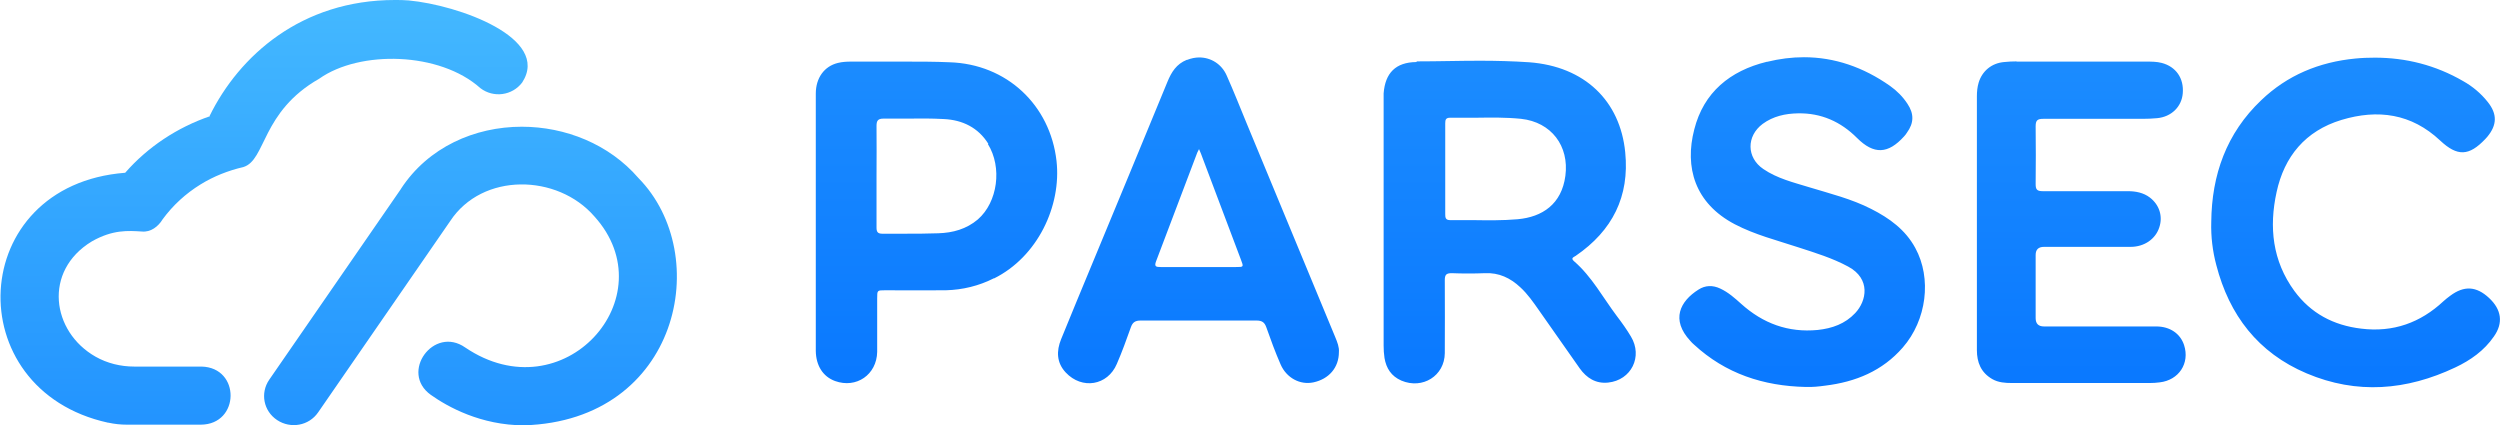
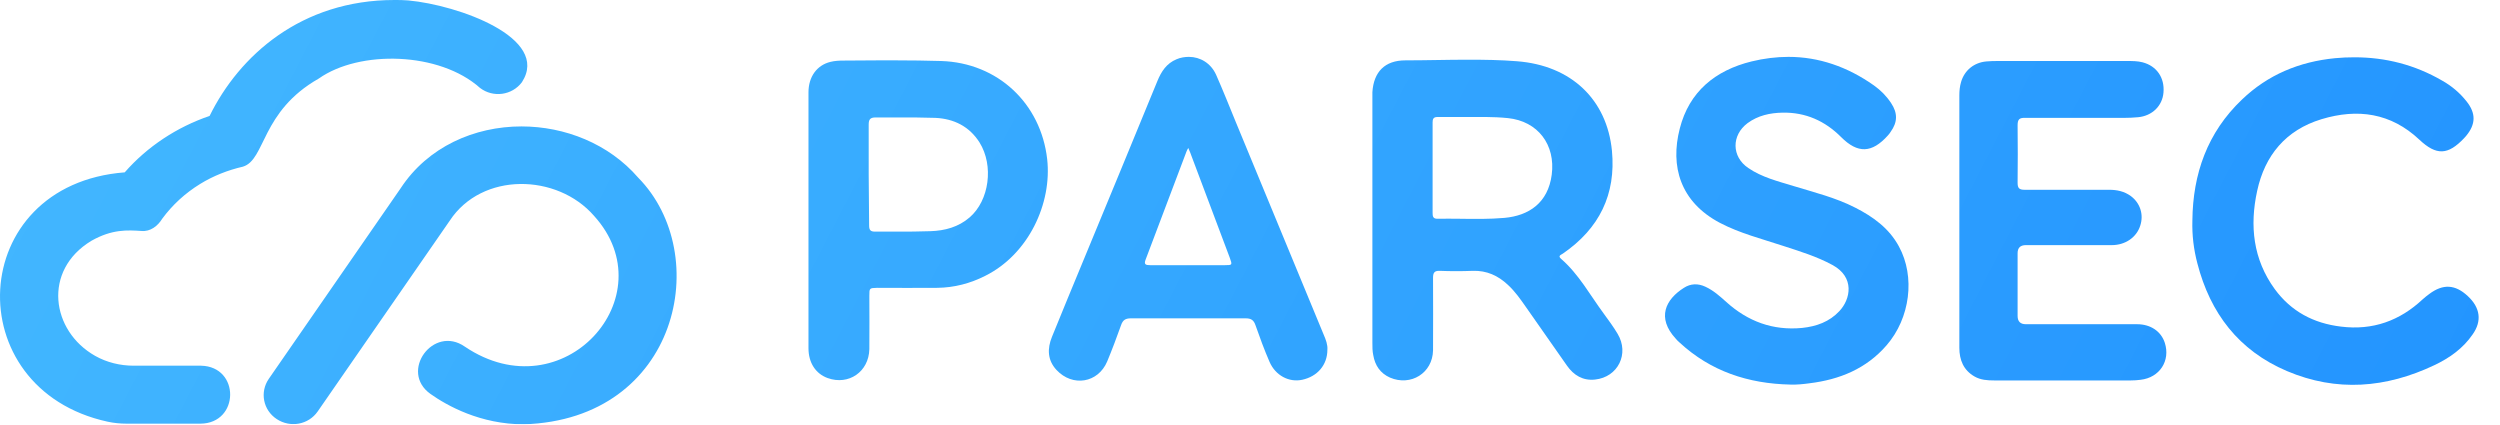
- <svg xmlns="http://www.w3.org/2000/svg" id="Layer_2" data-name="Layer 2" viewBox="0 0 114.03 19.38">
+ <svg xmlns="http://www.w3.org/2000/svg" width="218" height="37" viewBox="0 0 218 37" fill="none">
+   <mask id="mask0_782_3703" style="mask-type:alpha" maskUnits="userSpaceOnUse" x="0" y="0" width="217" height="37">
+     <path d="M127.577 10.203C128.885 10.203 130.174 10.165 131.482 10.298C134.117 10.564 135.653 12.635 135.311 15.238C134.989 17.689 133.321 18.81 131.179 19C129.871 19.114 128.563 19.095 127.274 19.076C126.629 19.076 125.985 19.057 125.34 19.076C124.942 19.076 124.923 18.848 124.923 18.544C124.923 17.233 124.923 15.922 124.923 14.611C124.923 13.3 124.923 11.989 124.923 10.678C124.923 10.393 124.98 10.203 125.34 10.203C125.663 10.203 125.985 10.203 126.326 10.203C126.743 10.203 127.16 10.203 127.577 10.203ZM122.554 5.263C120.753 5.263 119.786 6.27 119.672 8.037C119.672 8.246 119.672 8.436 119.672 8.626C119.672 12.16 119.672 15.694 119.672 19.228C119.672 22.762 119.672 26.334 119.672 29.887C119.672 30.248 119.672 30.628 119.748 30.97C119.9 31.863 120.355 32.547 121.208 32.927C123.028 33.706 124.923 32.528 124.961 30.552C124.98 28.443 124.961 26.334 124.961 24.225C124.961 23.788 125.075 23.598 125.549 23.617C126.516 23.655 127.463 23.655 128.43 23.617C129.643 23.579 130.629 24.035 131.482 24.833C132.127 25.422 132.62 26.144 133.113 26.847C134.288 28.519 135.463 30.21 136.638 31.882C137.226 32.718 138.022 33.212 139.084 33.098C141.093 32.889 142.098 30.837 141.055 29.108C140.695 28.5 140.259 27.911 139.842 27.341C138.648 25.726 137.681 23.921 136.127 22.572C135.823 22.306 136.108 22.23 136.278 22.116C139.463 19.931 140.923 16.948 140.562 13.148C140.126 8.702 137.037 5.7 132.259 5.339C130.838 5.225 129.416 5.206 127.994 5.206C126.193 5.206 124.374 5.263 122.554 5.263Z" fill="url(#paint0_linear_782_3703)" />
+     <path d="M152.733 5.358C149.567 6.137 147.292 7.999 146.477 11.21C145.624 14.497 146.515 17.613 149.984 19.437C151.728 20.349 153.623 20.824 155.462 21.432C156.922 21.907 158.419 22.363 159.784 23.104C161.756 24.168 161.377 26.087 160.391 27.132C159.519 28.063 158.401 28.462 157.149 28.595C154.59 28.842 152.41 28.025 150.534 26.334C149.984 25.84 149.415 25.327 148.714 25.004C148.069 24.7 147.425 24.719 146.837 25.099C145.245 26.106 144.43 27.702 146.136 29.545C146.23 29.659 146.344 29.773 146.458 29.868C149.169 32.376 152.448 33.459 156.126 33.535C156.694 33.554 157.244 33.497 157.794 33.421C160.429 33.098 162.742 32.148 164.505 30.115C166.571 27.74 167.026 24.13 165.585 21.489C164.732 19.912 163.348 18.905 161.775 18.107C160.069 17.233 158.211 16.777 156.41 16.226C155.045 15.808 153.642 15.466 152.448 14.649C150.989 13.661 150.97 11.799 152.391 10.735C153.301 10.07 154.344 9.842 155.443 9.823C157.453 9.785 159.14 10.545 160.543 11.951C162.002 13.414 163.234 13.357 164.618 11.818C164.713 11.723 164.789 11.609 164.865 11.495C165.471 10.659 165.49 9.861 164.903 8.987C164.505 8.379 163.993 7.866 163.405 7.448C161.092 5.814 158.59 4.959 155.955 4.959C154.913 4.959 153.814 5.092 152.733 5.358Z" fill="url(#paint1_linear_782_3703)" />
+     <path d="M75.788 19.665C75.788 18.164 75.75 16.701 75.75 15.2C75.75 13.699 75.75 12.312 75.75 10.868C75.75 10.431 75.864 10.241 76.357 10.241C77.02 10.241 77.683 10.241 78.366 10.241C79.427 10.241 80.508 10.241 81.57 10.279C83.181 10.355 84.527 11.02 85.418 12.426C86.669 14.44 86.271 17.48 84.546 18.962C83.579 19.798 82.385 20.121 81.134 20.159C80.148 20.197 79.143 20.197 78.157 20.197C77.532 20.197 76.906 20.197 76.281 20.197C75.883 20.197 75.788 20.026 75.788 19.665ZM76.527 5.263C75.541 5.263 74.556 5.282 73.57 5.282C73.191 5.282 72.793 5.301 72.414 5.396C71.238 5.681 70.499 6.688 70.499 8.056C70.499 11.78 70.499 15.485 70.499 19.209C70.499 19.741 70.499 20.273 70.499 20.805C70.499 23.997 70.499 27.17 70.499 30.362C70.499 31.635 71.125 32.585 72.167 32.965C74.006 33.63 75.769 32.414 75.807 30.438C75.826 28.899 75.807 27.341 75.807 25.802C75.807 25.118 75.807 25.118 76.489 25.099C78.233 25.099 79.996 25.118 81.74 25.099C83.2 25.08 84.603 24.719 85.911 24.054C89.683 22.173 91.749 17.746 91.313 13.87C90.763 9.025 87.01 5.472 82.062 5.32C80.754 5.282 79.466 5.263 78.157 5.263C77.608 5.263 77.077 5.263 76.527 5.263Z" fill="url(#paint2_linear_782_3703)" />
+     <path d="M174.267 5.32C173.907 5.32 173.566 5.32 173.206 5.358C172.144 5.453 171.31 6.118 171.007 7.144C170.893 7.524 170.855 7.923 170.855 8.322C170.855 11.951 170.855 15.599 170.855 19.228C170.855 22.857 170.855 26.619 170.855 30.324C170.855 31.388 171.215 32.281 172.182 32.832C172.713 33.136 173.3 33.174 173.888 33.174C177.869 33.174 181.85 33.174 185.812 33.174C186.096 33.174 186.38 33.155 186.665 33.117C188.314 32.927 189.281 31.464 188.769 29.887C188.447 28.899 187.537 28.272 186.361 28.272C183.12 28.272 179.897 28.272 176.656 28.272C176.175 28.272 175.935 28.031 175.935 27.55V22.078C175.935 21.609 176.175 21.375 176.656 21.375C179.139 21.375 181.641 21.375 184.144 21.375C185.338 21.375 186.305 20.691 186.627 19.684C186.949 18.715 186.627 17.708 185.812 17.1C185.243 16.682 184.598 16.549 183.916 16.549C181.452 16.549 178.987 16.549 176.542 16.549C176.068 16.549 175.935 16.397 175.935 15.941C175.954 14.269 175.954 12.597 175.935 10.925C175.935 10.412 176.087 10.26 176.599 10.279C179.461 10.279 182.324 10.279 185.186 10.279C185.603 10.279 186.02 10.26 186.437 10.222C187.669 10.108 188.56 9.234 188.655 8.075C188.769 6.783 188.068 5.757 186.835 5.434C186.399 5.32 185.944 5.32 185.489 5.32H179.878C178.002 5.32 176.144 5.32 174.267 5.32Z" fill="url(#paint3_linear_782_3703)" />
+     <path d="M99.901 22.629C101.095 19.494 102.27 16.359 103.465 13.205C103.484 13.129 103.54 13.053 103.616 12.901C103.749 13.205 103.844 13.433 103.92 13.661C105.019 16.606 106.137 19.532 107.237 22.477C107.464 23.104 107.464 23.123 106.82 23.123C104.64 23.123 102.479 23.123 100.299 23.123C99.901 23.123 99.73 23.066 99.901 22.629ZM102.593 5.168C101.721 5.529 101.266 6.232 100.924 7.068C98.763 12.331 96.583 17.613 94.403 22.876C93.512 25.042 92.603 27.208 91.731 29.374C91.314 30.4 91.332 31.407 92.129 32.262C93.531 33.763 95.749 33.402 96.546 31.521C96.981 30.476 97.38 29.412 97.759 28.348C97.91 27.911 98.138 27.759 98.612 27.759C101.948 27.759 105.284 27.759 108.621 27.759C109.095 27.759 109.322 27.911 109.474 28.348C109.853 29.431 110.251 30.514 110.706 31.559C111.218 32.737 112.393 33.364 113.549 33.117C114.876 32.832 115.748 31.825 115.748 30.495C115.786 30.077 115.616 29.621 115.426 29.184C112.867 23.009 110.327 16.834 107.768 10.659C107.199 9.272 106.649 7.885 106.043 6.517C105.588 5.51 104.659 4.959 103.673 4.959C103.332 4.959 102.934 5.016 102.593 5.168Z" fill="url(#paint4_linear_782_3703)" />
+     <path d="M203.631 5.073C200.503 5.377 197.754 6.517 195.498 8.683C192.484 11.552 191.214 15.162 191.176 19.228C191.138 20.501 191.29 21.755 191.612 22.971C192.731 27.303 195.214 30.571 199.422 32.357C203.763 34.2 208.066 33.839 212.275 31.844C213.602 31.217 214.777 30.381 215.611 29.165C216.445 27.987 216.275 26.828 215.194 25.821C214.095 24.795 213.033 24.738 211.839 25.631C211.63 25.783 211.441 25.935 211.251 26.106C209.261 27.968 206.91 28.823 204.142 28.481C201.735 28.196 199.782 27.151 198.361 25.213C196.465 22.61 196.162 19.684 196.825 16.644C197.489 13.566 199.308 11.343 202.436 10.393C205.583 9.443 208.483 9.842 210.967 12.179C212.464 13.585 213.469 13.528 214.872 12.046C214.929 11.989 214.986 11.913 215.042 11.856C215.895 10.83 215.914 9.88 215.08 8.835C214.493 8.094 213.772 7.486 212.957 7.03C210.569 5.643 208.01 4.997 205.318 4.997C204.768 4.997 204.199 5.016 203.631 5.073Z" fill="url(#paint5_linear_782_3703)" />
+     <path d="M18.277 10.108C20.858 4.863 26.252 0 34.398 0C34.8 0 35.183 0 35.603 0.038C39.945 0.439 48.015 3.299 45.51 7.171C44.649 8.315 43.005 8.544 41.857 7.667C38.319 4.501 31.339 4.348 27.801 6.847C22.733 9.727 23.172 13.923 21.183 14.533C19.864 14.838 18.602 15.334 17.454 16.04C16.154 16.841 15.045 17.852 14.146 19.072C13.763 19.701 13.113 20.216 12.329 20.14C11.124 20.064 9.785 19.969 7.969 20.998C3.704 23.573 4.45 28.856 8.294 31.03C9.307 31.603 10.474 31.889 11.66 31.889H17.531C20.954 31.965 20.897 36.924 17.474 36.943H11.028C10.493 36.943 9.9 36.886 9.384 36.771C-3.735 33.91 -2.97 16.097 10.876 15.029C12.845 12.778 15.427 11.081 18.277 10.108ZM34.934 16.421L23.44 33.033C22.637 34.196 22.943 35.76 24.129 36.542C25.314 37.324 26.902 37.038 27.705 35.875L39.218 19.244C42.029 14.972 48.589 15.124 51.802 18.824C58.17 25.843 49.105 36.008 40.537 30.229C37.783 28.303 34.8 32.404 37.535 34.349C38.988 35.379 41.895 37 45.682 37C59.203 36.58 62.244 22.181 55.646 15.487C53.083 12.53 49.258 11.024 45.471 11.024C41.379 11.024 37.305 12.797 34.934 16.421Z" fill="url(#paint6_linear_782_3703)" />
+   </mask>
+   <g mask="url(#mask0_782_3703)">
+     <rect width="218" height="37" fill="url(#paint7_linear_782_3703)" />
+   </g>
  <defs>
-     <linearGradient id="linear-gradient" x1="15.41" y1="-8.76" x2="15.45" y2="39.13" gradientUnits="userSpaceOnUse">
-       <stop offset="0" stop-color="#53c9ff" />
-       <stop offset="1" stop-color="#006eff" />
+     <linearGradient id="paint0_linear_782_3703" x1="119.359" y1="4.756" x2="147.767" y2="14.164" gradientUnits="userSpaceOnUse">
+       <stop stop-color="#338BFF" />
+       <stop offset="1" stop-color="#0058CC" />
    </linearGradient>
-     <linearGradient id="New_Gradient_Swatch_1_copy" data-name="New Gradient Swatch 1 copy" x1="75.61" y1="-43.86" x2="75.61" y2="25.45" gradientUnits="userSpaceOnUse">
-       <stop offset="0" stop-color="#53c9ff" />
-       <stop offset="1" stop-color="#006eff" />
+     <linearGradient id="paint1_linear_782_3703" x1="144.882" y1="4.499" x2="172.807" y2="13.313" gradientUnits="userSpaceOnUse">
+       <stop stop-color="#338BFF" />
+       <stop offset="1" stop-color="#0058CC" />
+     </linearGradient>
+     <linearGradient id="paint2_linear_782_3703" x1="70.2" y1="4.814" x2="97.609" y2="13.529" gradientUnits="userSpaceOnUse">
+       <stop stop-color="#338BFF" />
+       <stop offset="1" stop-color="#0058CC" />
+     </linearGradient>
+     <linearGradient id="paint3_linear_782_3703" x1="170.596" y1="4.871" x2="194.859" y2="11.551" gradientUnits="userSpaceOnUse">
+       <stop stop-color="#338BFF" />
+       <stop offset="1" stop-color="#0058CC" />
+     </linearGradient>
+     <linearGradient id="paint4_linear_782_3703" x1="91.112" y1="4.504" x2="122.1" y2="15.83" gradientUnits="userSpaceOnUse">
+       <stop stop-color="#338BFF" />
+       <stop offset="1" stop-color="#0058CC" />
+     </linearGradient>
+     <linearGradient id="paint5_linear_782_3703" x1="190.812" y1="4.537" x2="222.539" y2="16.319" gradientUnits="userSpaceOnUse">
+       <stop stop-color="#338BFF" />
+       <stop offset="1" stop-color="#0058CC" />
+     </linearGradient>
+     <linearGradient id="paint6_linear_782_3703" x1="-0.847" y1="-0.596" x2="57.633" y2="39.018" gradientUnits="userSpaceOnUse">
+       <stop stop-color="#338BFF" />
+       <stop offset="1" stop-color="#0058CC" />
+     </linearGradient>
+     <linearGradient id="paint7_linear_782_3703" x1="-100.055" y1="-17.412" x2="172.965" y2="123.967" gradientUnits="userSpaceOnUse">
+       <stop stop-color="#52C8FF" />
+       <stop offset="0.016" stop-color="#52C7FF" />
+       <stop offset="0.031" stop-color="#51C7FF" />
+       <stop offset="0.047" stop-color="#50C6FF" />
+       <stop offset="0.062" stop-color="#4FC5FF" />
+       <stop offset="0.078" stop-color="#4FC4FF" />
+       <stop offset="0.094" stop-color="#4EC3FF" />
+       <stop offset="0.109" stop-color="#4DC2FF" />
+       <stop offset="0.125" stop-color="#4CC2FF" />
+       <stop offset="0.141" stop-color="#4CC1FF" />
+       <stop offset="0.156" stop-color="#4BC0FF" />
+       <stop offset="0.172" stop-color="#4ABFFF" />
+       <stop offset="0.188" stop-color="#49BEFF" />
+       <stop offset="0.203" stop-color="#49BEFF" />
+       <stop offset="0.219" stop-color="#48BDFF" />
+       <stop offset="0.234" stop-color="#47BCFF" />
+       <stop offset="0.25" stop-color="#46BBFF" />
+       <stop offset="0.266" stop-color="#46BAFF" />
+       <stop offset="0.281" stop-color="#45B9FF" />
+       <stop offset="0.297" stop-color="#44B9FF" />
+       <stop offset="0.312" stop-color="#43B8FF" />
+       <stop offset="0.328" stop-color="#43B7FF" />
+       <stop offset="0.344" stop-color="#42B6FF" />
+       <stop offset="0.359" stop-color="#41B5FF" />
+       <stop offset="0.375" stop-color="#40B5FF" />
+       <stop offset="0.391" stop-color="#40B4FF" />
+       <stop offset="0.406" stop-color="#3FB3FF" />
+       <stop offset="0.422" stop-color="#3EB2FF" />
+       <stop offset="0.438" stop-color="#3DB1FF" />
+       <stop offset="0.453" stop-color="#3DB0FF" />
+       <stop offset="0.469" stop-color="#3CB0FF" />
+       <stop offset="0.484" stop-color="#3BAFFF" />
+       <stop offset="0.5" stop-color="#3AAEFF" />
+       <stop offset="0.516" stop-color="#3AADFF" />
+       <stop offset="0.531" stop-color="#39ACFF" />
+       <stop offset="0.547" stop-color="#38ACFF" />
+       <stop offset="0.562" stop-color="#37ABFF" />
+       <stop offset="0.578" stop-color="#37AAFF" />
+       <stop offset="0.594" stop-color="#36A9FF" />
+       <stop offset="0.609" stop-color="#35A8FF" />
+       <stop offset="0.625" stop-color="#34A8FF" />
+       <stop offset="0.641" stop-color="#34A7FF" />
+       <stop offset="0.656" stop-color="#33A6FF" />
+       <stop offset="0.672" stop-color="#32A5FF" />
+       <stop offset="0.688" stop-color="#31A4FF" />
+       <stop offset="0.703" stop-color="#31A3FF" />
+       <stop offset="0.719" stop-color="#30A3FF" />
+       <stop offset="0.734" stop-color="#2FA2FF" />
+       <stop offset="0.75" stop-color="#2EA1FF" />
+       <stop offset="0.766" stop-color="#2EA0FF" />
+       <stop offset="0.781" stop-color="#2D9FFF" />
+       <stop offset="0.797" stop-color="#2C9FFF" />
+       <stop offset="0.812" stop-color="#2C9EFF" />
+       <stop offset="0.828" stop-color="#2B9DFF" />
+       <stop offset="0.844" stop-color="#2A9CFF" />
+       <stop offset="0.859" stop-color="#299BFF" />
+       <stop offset="0.875" stop-color="#299AFF" />
+       <stop offset="0.891" stop-color="#289AFF" />
+       <stop offset="0.906" stop-color="#2799FF" />
+       <stop offset="0.922" stop-color="#2698FF" />
+       <stop offset="0.938" stop-color="#2697FF" />
+       <stop offset="0.953" stop-color="#2596FF" />
+       <stop offset="0.969" stop-color="#2496FF" />
+       <stop offset="0.984" stop-color="#2395FF" />
+       <stop offset="1" stop-color="#2394FF" />
    </linearGradient>
  </defs>
-   <g id="Calque_1" data-name="Calque 1">
-     <g id="logo_row_gradient">
-       <path id="icon" d="m9.56,5.29C10.91,2.54,13.75,0,18.01,0c.21,0,.41,0,.63.02,2.27.21,6.49,1.71,5.18,3.74-.45.6-1.31.72-1.91.26-1.85-1.66-5.5-1.74-7.35-.43-2.65,1.51-2.42,3.71-3.46,4.03-.69.16-1.35.42-1.95.79-.68.42-1.26.95-1.73,1.59-.2.33-.54.6-.95.56-.63-.04-1.33-.09-2.28.45-2.23,1.35-1.84,4.12.17,5.26.53.3,1.14.45,1.76.45h3.07c1.79.04,1.76,2.64-.03,2.65h-3.37c-.28,0-.57-.03-.84-.09,0,0-.02,0-.02,0-6.86-1.5-6.46-10.84.78-11.4,1.03-1.18,2.38-2.07,3.87-2.58m8.72,3.3l-6.02,8.72c-.42.61-.26,1.43.36,1.84.62.41,1.45.26,1.87-.35l6.02-8.72c1.47-2.24,4.9-2.16,6.58-.22,3.33,3.68-1.41,9.01-5.89,5.98-1.44-1.01-3,1.14-1.57,2.16.76.54,2.28,1.39,4.26,1.39,7.07-.22,8.66-7.77,5.21-11.28-1.34-1.55-3.34-2.34-5.32-2.34-2.14,0-4.27.93-5.51,2.83" style="fill: url(#linear-gradient);" />
-       <path d="m91.97,2.81c.99,0,1.97,0,2.96,0h2.96c.24,0,.48,0,.71.06.65.17,1.02.7.96,1.39-.05.61-.52,1.07-1.17,1.13-.22.02-.44.03-.66.03-1.51,0-3.02,0-4.53,0-.27,0-.35.07-.35.34.01.88.01,1.76,0,2.64,0,.24.06.32.32.32,1.3,0,2.6,0,3.89,0,.36,0,.71.07,1,.29.43.33.6.85.43,1.36-.17.53-.68.89-1.31.89-1.32,0-2.63,0-3.95,0q-.38,0-.38.37v2.88q0,.38.38.38c1.71,0,3.41,0,5.12,0,.63,0,1.1.33,1.27.85.27.83-.24,1.6-1.11,1.7-.15.02-.3.03-.45.03-2.1,0-4.19,0-6.29,0-.31,0-.62-.02-.9-.18-.52-.3-.7-.77-.7-1.32,0-1.95,0-3.9,0-5.84s0-3.83,0-5.74c0-.21.02-.42.08-.62.16-.53.59-.89,1.16-.94.19-.02.39-.03.58-.03m-46.65,9.89c-.69.35-1.43.53-2.2.55-.93.01-1.85,0-2.77,0-.36,0-.36,0-.36.37,0,.81,0,1.63,0,2.44-.02,1.04-.95,1.68-1.92,1.33-.55-.2-.87-.7-.88-1.37,0-1.68,0-3.35,0-5.03,0-.28,0-.56,0-.84,0-1.96,0-3.92,0-5.87,0-.72.39-1.25,1.01-1.4.2-.05.41-.06.61-.06.52,0,1.04,0,1.56,0,.29,0,.57,0,.86,0,.69,0,1.37,0,2.06.03,2.61.08,4.59,1.95,4.88,4.5.23,2.05-.86,4.37-2.85,5.36Zm-.26-6.13c-.46-.74-1.18-1.09-2.03-1.13-.56-.03-1.13-.03-1.69-.02-.35,0-.7,0-1.06,0-.25,0-.32.09-.32.33.01.76,0,1.52,0,2.28s0,1.57,0,2.36c0,.19.05.28.26.28h0c.33,0,.66,0,.99,0,.52,0,1.05,0,1.57-.02.66-.02,1.28-.19,1.8-.63.91-.79,1.12-2.38.46-3.44Zm7.65,5.36c-.09.24,0,.26.21.26,1.15,0,2.29,0,3.44,0,.35,0,.35,0,.22-.34-.58-1.55-1.17-3.09-1.75-4.64-.04-.12-.09-.24-.16-.4-.04.09-.06.12-.08.16-.63,1.65-1.25,3.31-1.88,4.96m1.42-9.19c.18-.07.37-.11.55-.11.53,0,1.02.3,1.25.82.32.72.61,1.45.91,2.18,1.35,3.25,2.69,6.5,4.04,9.75.1.24.19.47.17.69,0,.71-.46,1.23-1.16,1.38-.61.13-1.23-.2-1.5-.82-.24-.55-.45-1.12-.65-1.69-.08-.23-.2-.31-.45-.31-1.76,0-3.52,0-5.28,0-.25,0-.37.08-.45.31-.2.56-.4,1.12-.64,1.67-.42.99-1.59,1.18-2.33.39-.42-.45-.43-.98-.21-1.52.46-1.14.94-2.28,1.41-3.42,1.15-2.77,2.3-5.55,3.44-8.32.18-.44.41-.81.88-1m53.3-.06c-1.65.16-3.1.76-4.29,1.9-1.59,1.51-2.26,3.41-2.28,5.55-.02.67.06,1.33.23,1.97.59,2.28,1.9,4,4.12,4.94,2.29.97,4.56.78,6.78-.27.7-.33,1.32-.77,1.76-1.41.44-.62.35-1.23-.22-1.76-.58-.54-1.14-.57-1.77-.1-.11.08-.21.16-.31.25-1.05.98-2.29,1.43-3.75,1.25-1.27-.15-2.3-.7-3.05-1.72-1-1.37-1.16-2.91-.81-4.51.35-1.62,1.31-2.79,2.96-3.29,1.66-.5,3.19-.29,4.5.94.79.74,1.32.71,2.06-.07.03-.03.06-.07.09-.1.45-.54.46-1.04.02-1.59-.31-.39-.69-.71-1.12-.95-1.26-.73-2.61-1.07-4.03-1.07-.29,0-.59.01-.89.04m-26.85.15c-1.67.41-2.87,1.39-3.3,3.08-.45,1.73.02,3.37,1.85,4.33.92.48,1.92.73,2.89,1.05.77.25,1.56.49,2.28.88,1.04.56.84,1.57.32,2.12-.46.49-1.05.7-1.71.77-1.35.13-2.5-.3-3.49-1.19-.29-.26-.59-.53-.96-.7-.34-.16-.68-.15-.99.05-.84.53-1.27,1.37-.37,2.34.05.06.11.12.17.17,1.43,1.32,3.16,1.89,5.1,1.93.3.01.59-.02.88-.06,1.39-.17,2.61-.67,3.54-1.74,1.09-1.25,1.33-3.15.57-4.54-.45-.83-1.18-1.36-2.01-1.78-.9-.46-1.88-.7-2.83-.99-.72-.22-1.46-.4-2.09-.83-.77-.52-.78-1.5-.03-2.06.48-.35,1.03-.47,1.61-.48,1.06-.02,1.95.38,2.69,1.12.77.77,1.42.74,2.15-.07.05-.05.09-.11.13-.17.32-.44.33-.86.02-1.32-.21-.32-.48-.59-.79-.81-1.22-.86-2.54-1.31-3.93-1.31-.55,0-1.11.07-1.68.21m-13.27,2.55c-.22,0-.45,0-.67,0-.17,0-.34,0-.52,0-.19,0-.22.09-.22.25,0,.69,0,1.38,0,2.07s0,1.38,0,2.07c0,.16.01.28.22.28.34,0,.68,0,1.02,0,.69.01,1.38.02,2.06-.04,1.13-.1,2.01-.69,2.18-1.98.18-1.36-.64-2.45-2.02-2.6-.69-.07-1.37-.06-2.06-.05m-2.69-2.57c.95,0,1.91-.03,2.87-.03.75,0,1.5.02,2.25.07,2.53.19,4.15,1.76,4.38,4.11.2,2.01-.58,3.57-2.26,4.72-.09.06-.24.1-.08.24.82.71,1.32,1.66,1.96,2.51.23.3.45.61.64.93.55.91.02,1.99-1.04,2.1-.56.06-.98-.21-1.29-.64-.62-.88-1.24-1.77-1.86-2.65-.26-.37-.52-.75-.86-1.06-.45-.42-.97-.67-1.61-.64-.5.02-1.01.02-1.52,0-.25,0-.31.08-.31.32,0,1.11.01,2.22,0,3.33-.01,1.03-1.01,1.66-1.98,1.25-.46-.2-.69-.56-.77-1.03-.03-.19-.04-.38-.04-.57,0-1.87,0-3.74,0-5.61s0-3.72,0-5.58c0-.1,0-.21,0-.31.07-.93.55-1.42,1.49-1.43" style="fill: url(#New_Gradient_Swatch_1_copy);" />
-     </g>
-   </g>
</svg>
